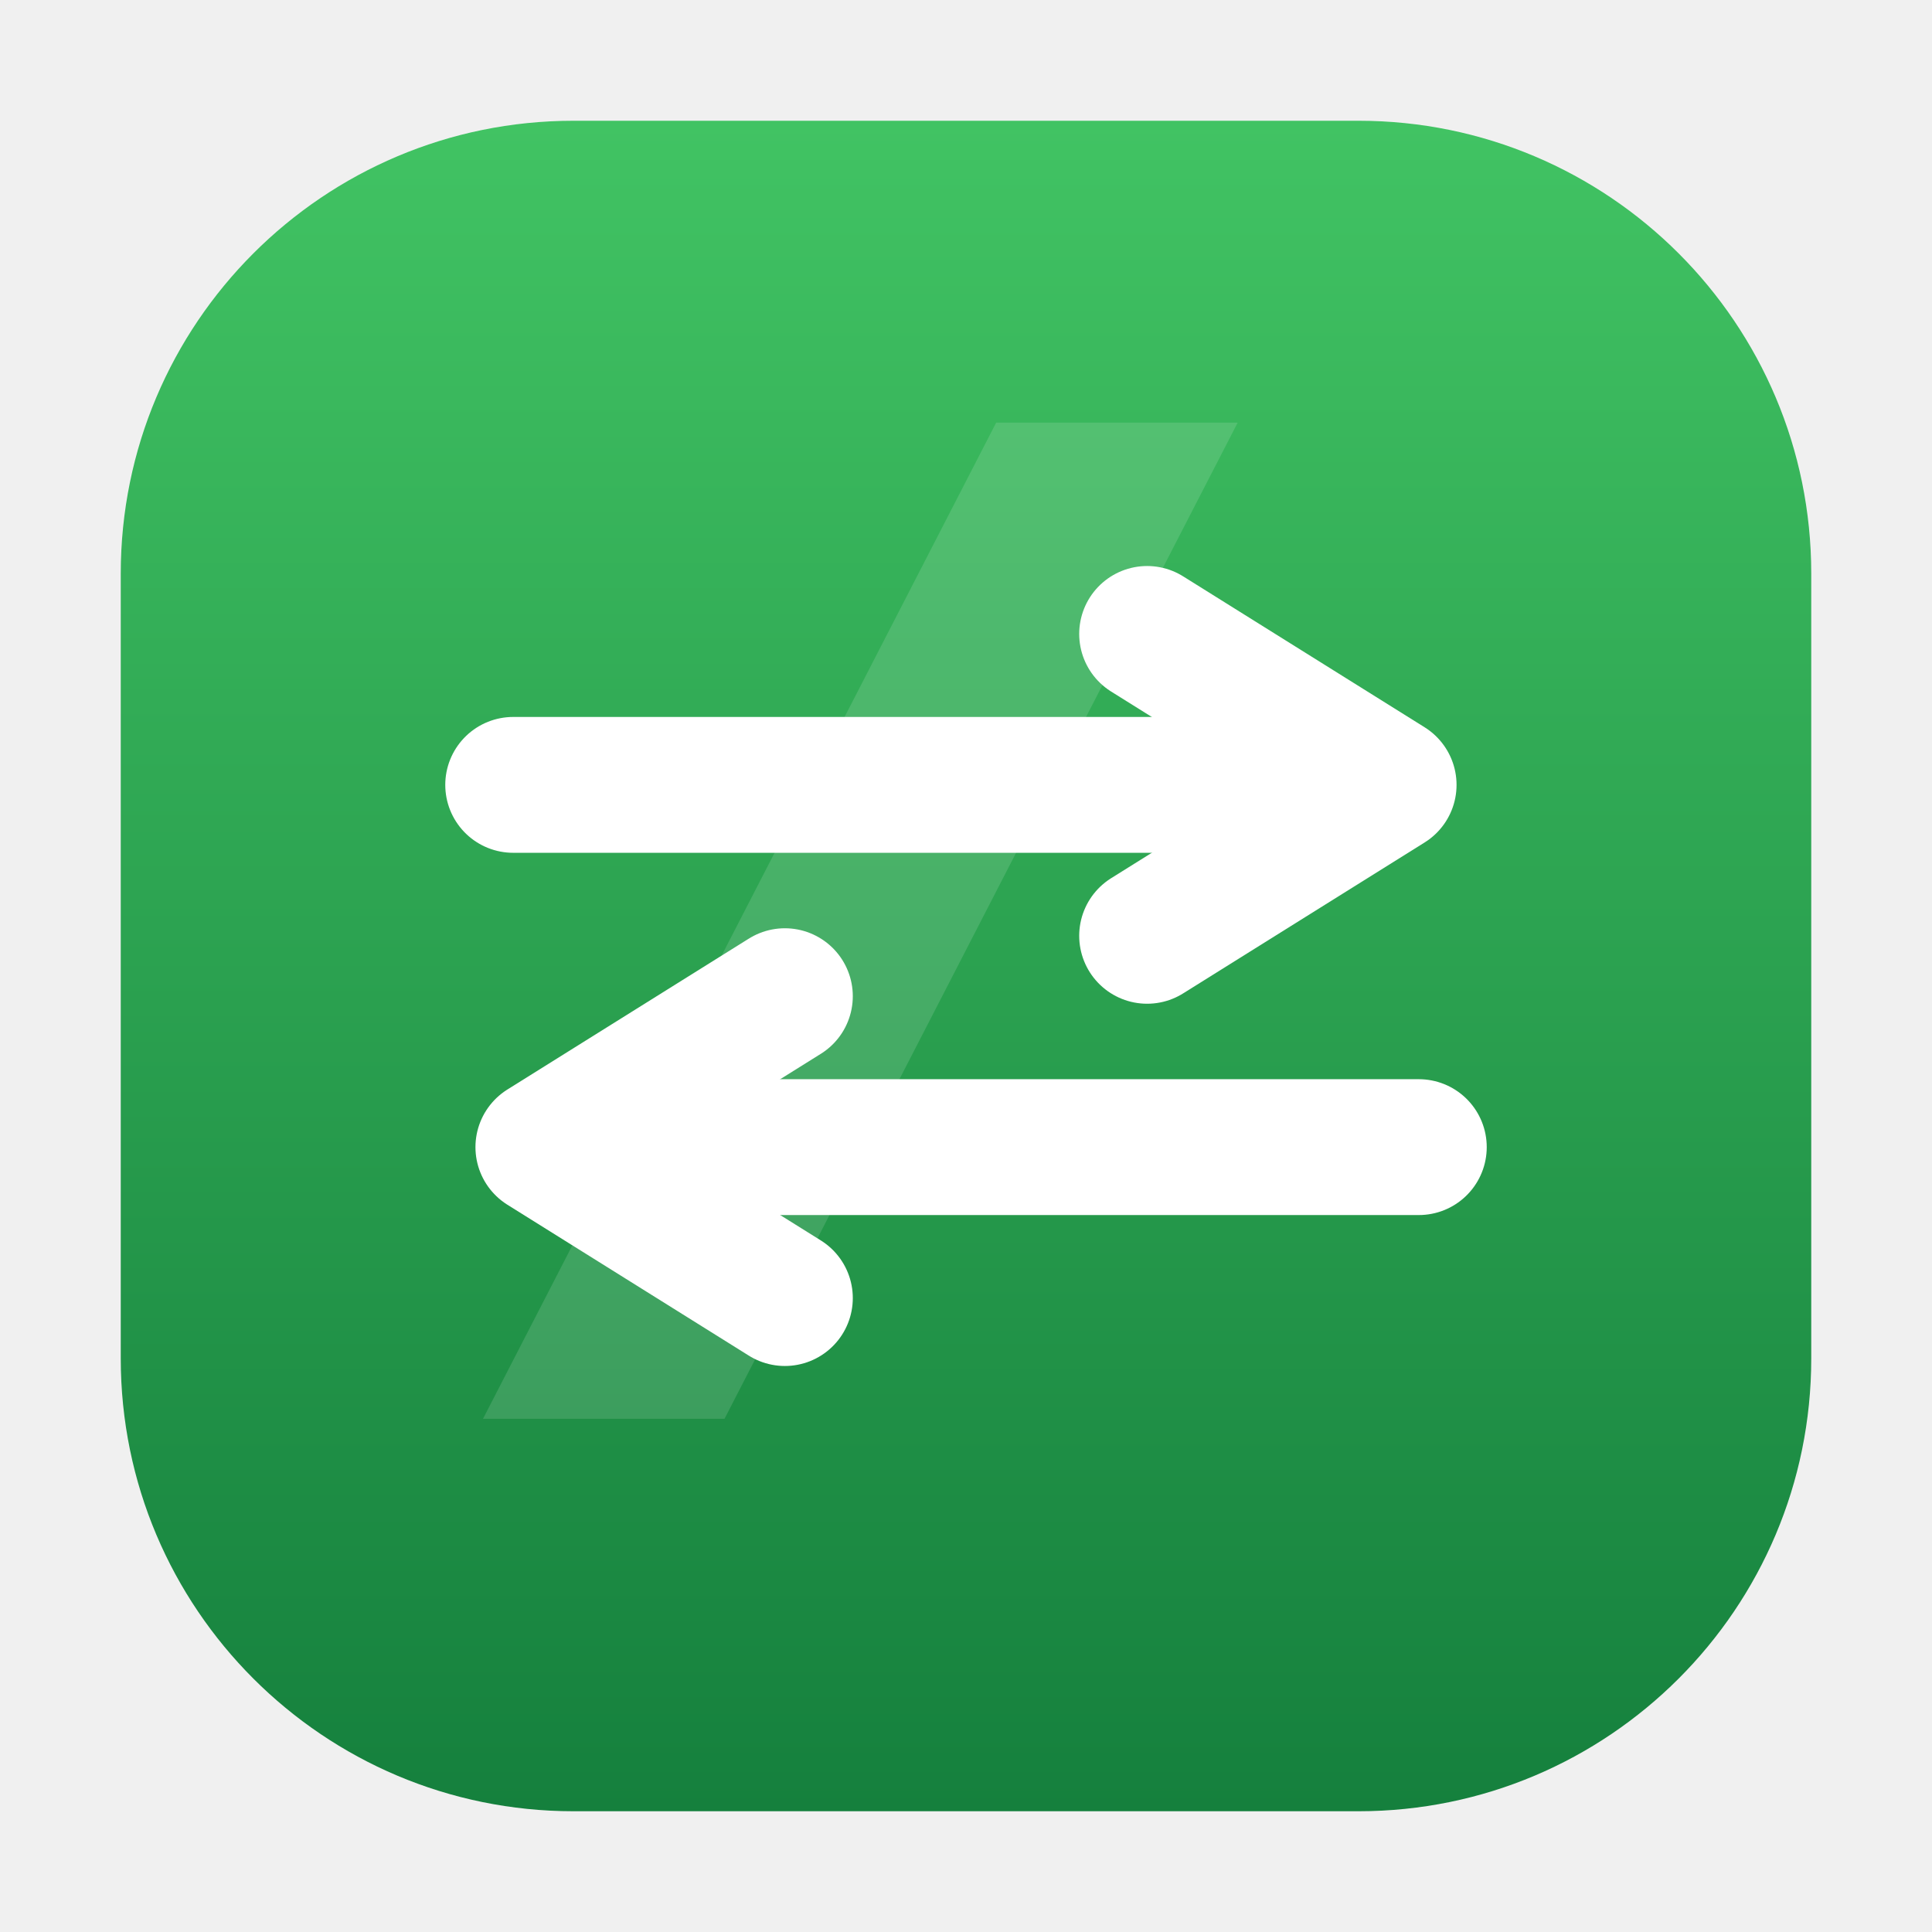
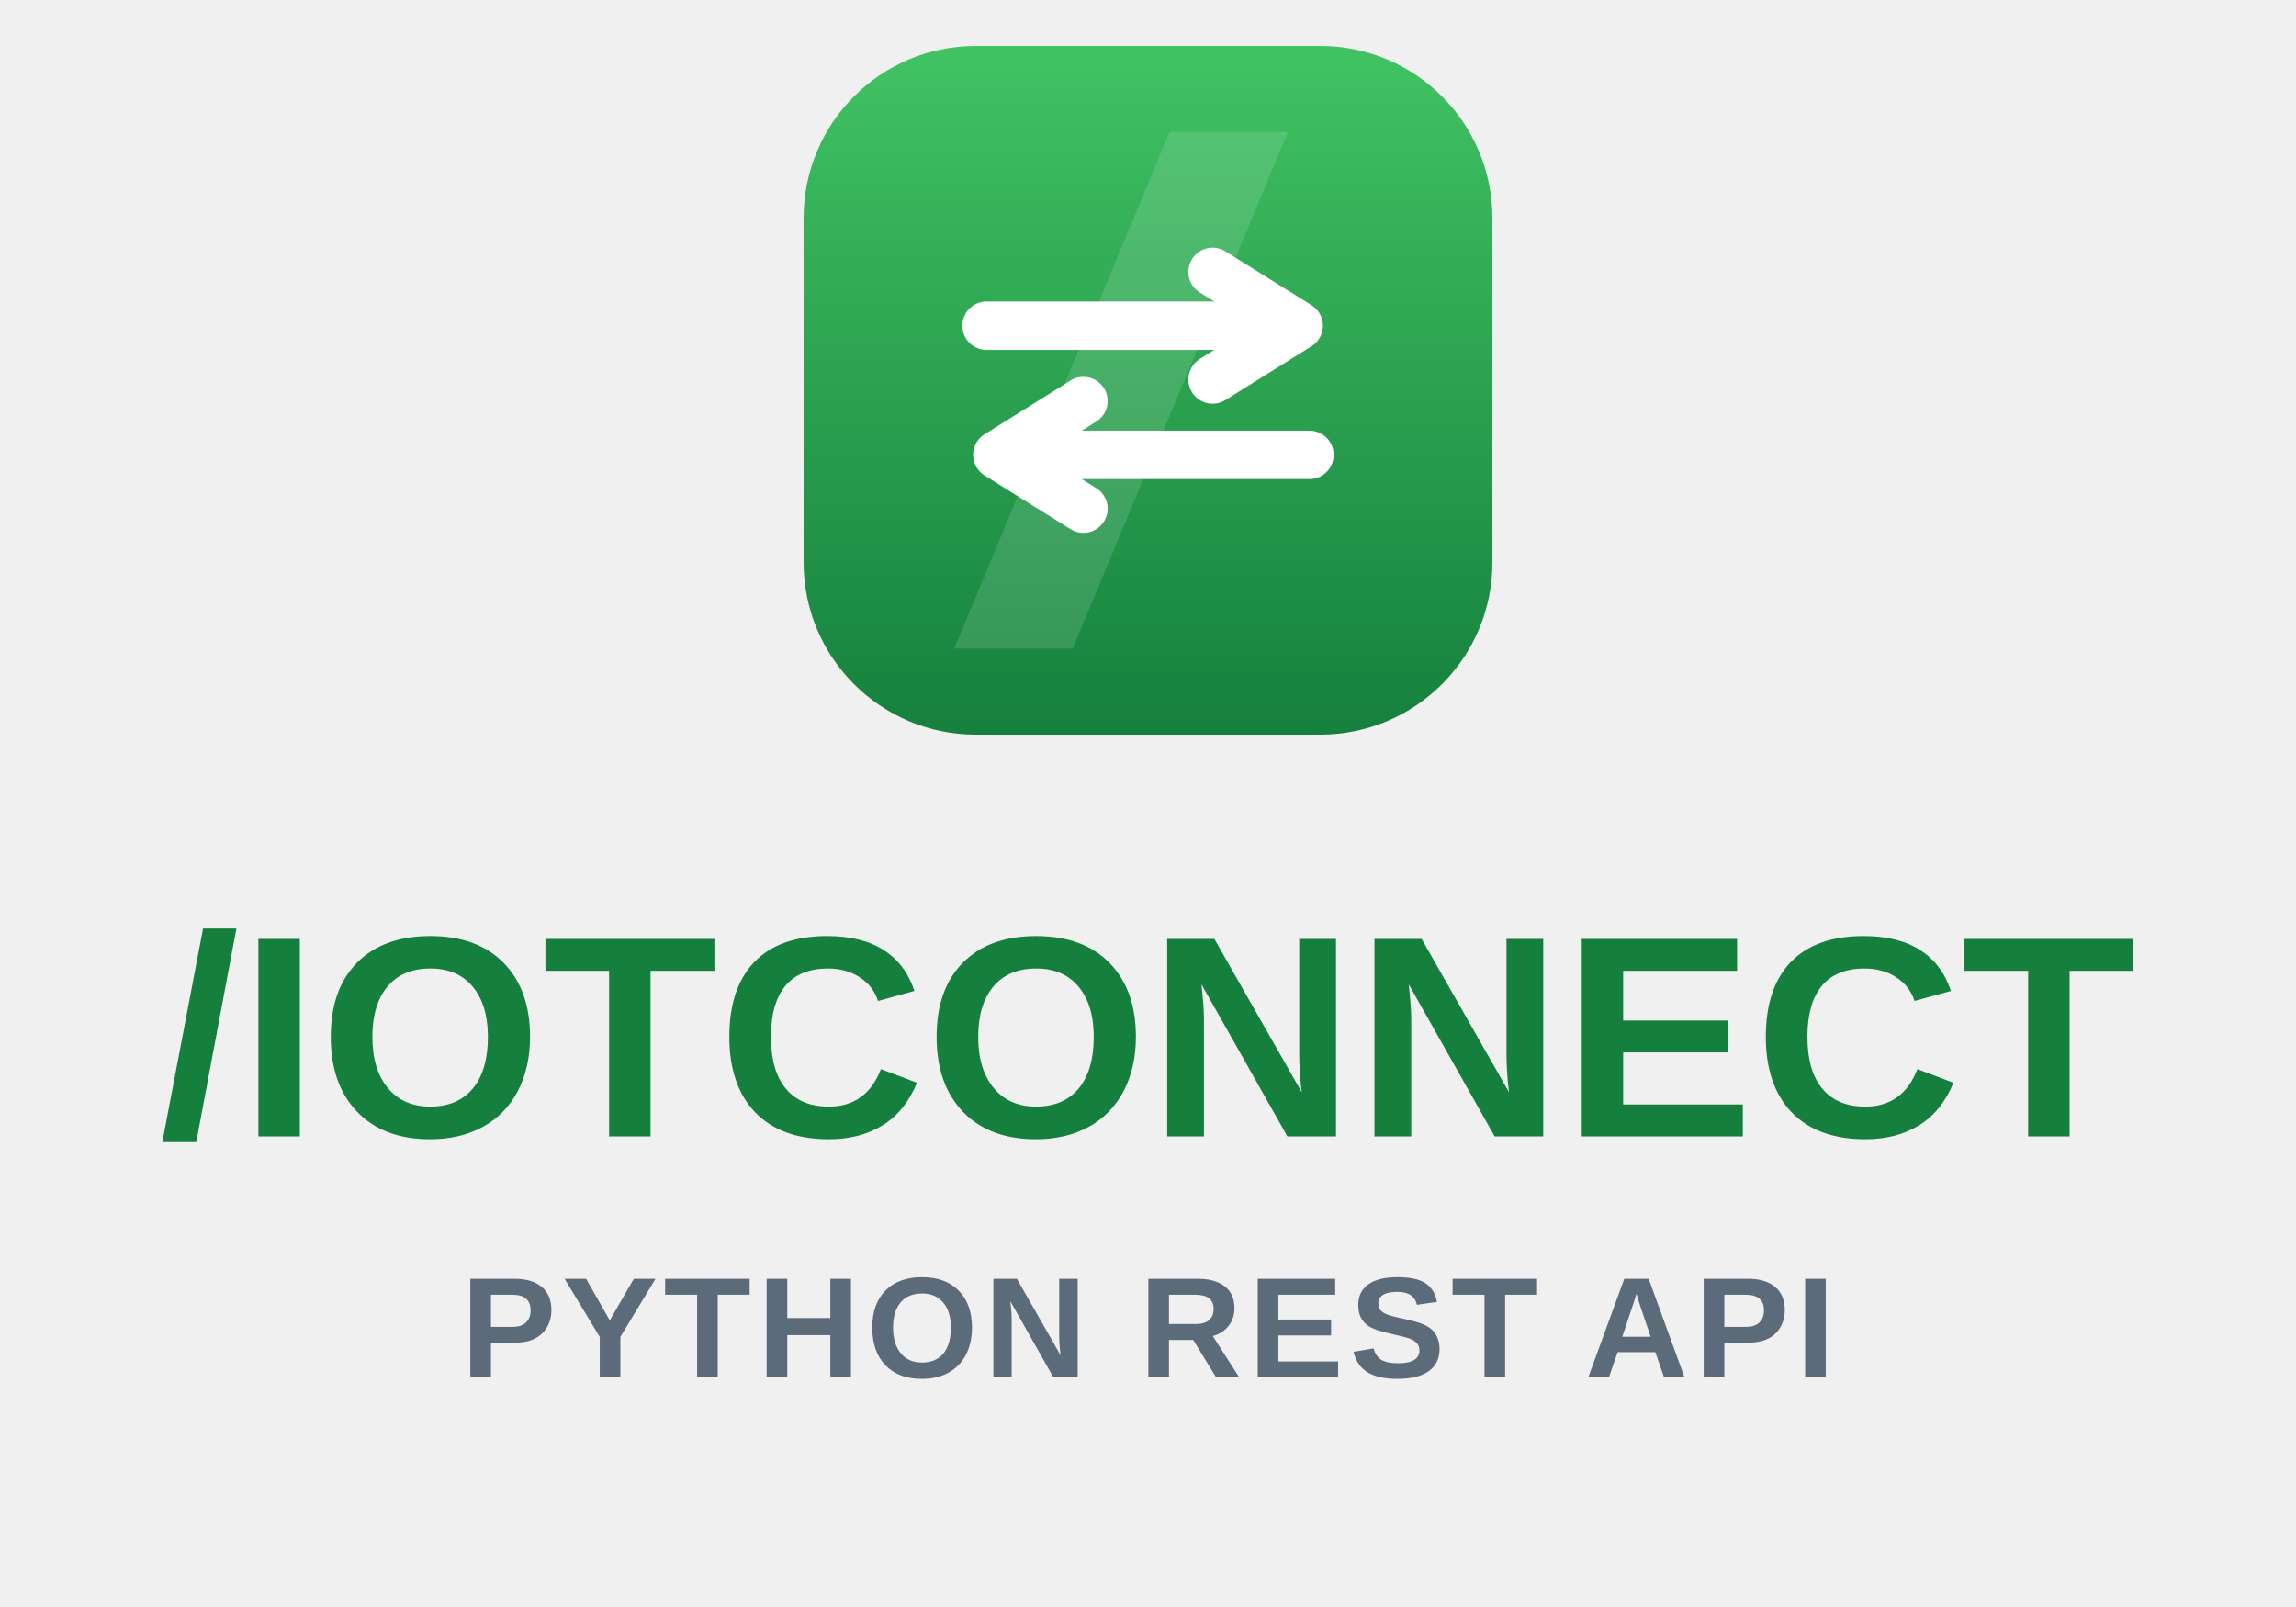
- <svg xmlns="http://www.w3.org/2000/svg" viewBox="0 0 64 64" role="img" aria-label="/IOTCONNECT Python REST API">
+ <svg xmlns="http://www.w3.org/2000/svg" viewBox="0 0 200 140" role="img" aria-label="/IOTCONNECT Python REST API">
  <defs>
-     <linearGradient id="iotcRestG" x1="0" y1="0" x2="0" y2="1">
+     <linearGradient id="g" x1="0" y1="0" x2="0" y2="1">
      <stop offset="0" stop-color="#41C363" />
      <stop offset="1" stop-color="#15803D" />
    </linearGradient>
  </defs>
-   <rect x="4" y="4" width="56" height="56" rx="15" fill="url(#iotcRestG)" />
-   <path d="M16 47 L33 14 L41 14 L24 47 Z" fill="#fff" opacity="0.13" />
-   <g stroke="#fff" stroke-width="4.5" stroke-linecap="round" stroke-linejoin="round" fill="none">
-     <line x1="17" y1="26" x2="42" y2="26" />
-     <polyline points="38,21 46,26 38,31" />
-     <line x1="47" y1="38" x2="22" y2="38" />
-     <polyline points="26,33 18,38 26,43" />
+   <g transform="translate(70,4) scale(0.9375)">
+     <rect x="0" y="0" width="64" height="64" rx="16" fill="url(#g)" />
+     <path d="M14 56 L34 8 L45 8 L25 56 Z" fill="#fff" opacity="0.13" />
+     <g stroke="#fff" stroke-width="4.5" stroke-linecap="round" stroke-linejoin="round" fill="none">
+       <line x1="17" y1="26" x2="42" y2="26" />
+       <polyline points="38,21 46,26 38,31" />
+       <line x1="47" y1="38" x2="22" y2="38" />
+       <polyline points="26,33 18,38 26,43" />
+     </g>
  </g>
+   <text x="100" y="99" text-anchor="middle" font-family="'Segoe UI','Helvetica Neue',Arial,sans-serif" font-size="25" font-weight="800" fill="#15803D">/IOTCONNECT</text>
+   <text x="100" y="120" text-anchor="middle" font-family="'Segoe UI','Helvetica Neue',Arial,sans-serif" font-size="12.5" font-weight="600" letter-spacing="0.5" fill="#5C6B7A">PYTHON REST API</text>
</svg>
